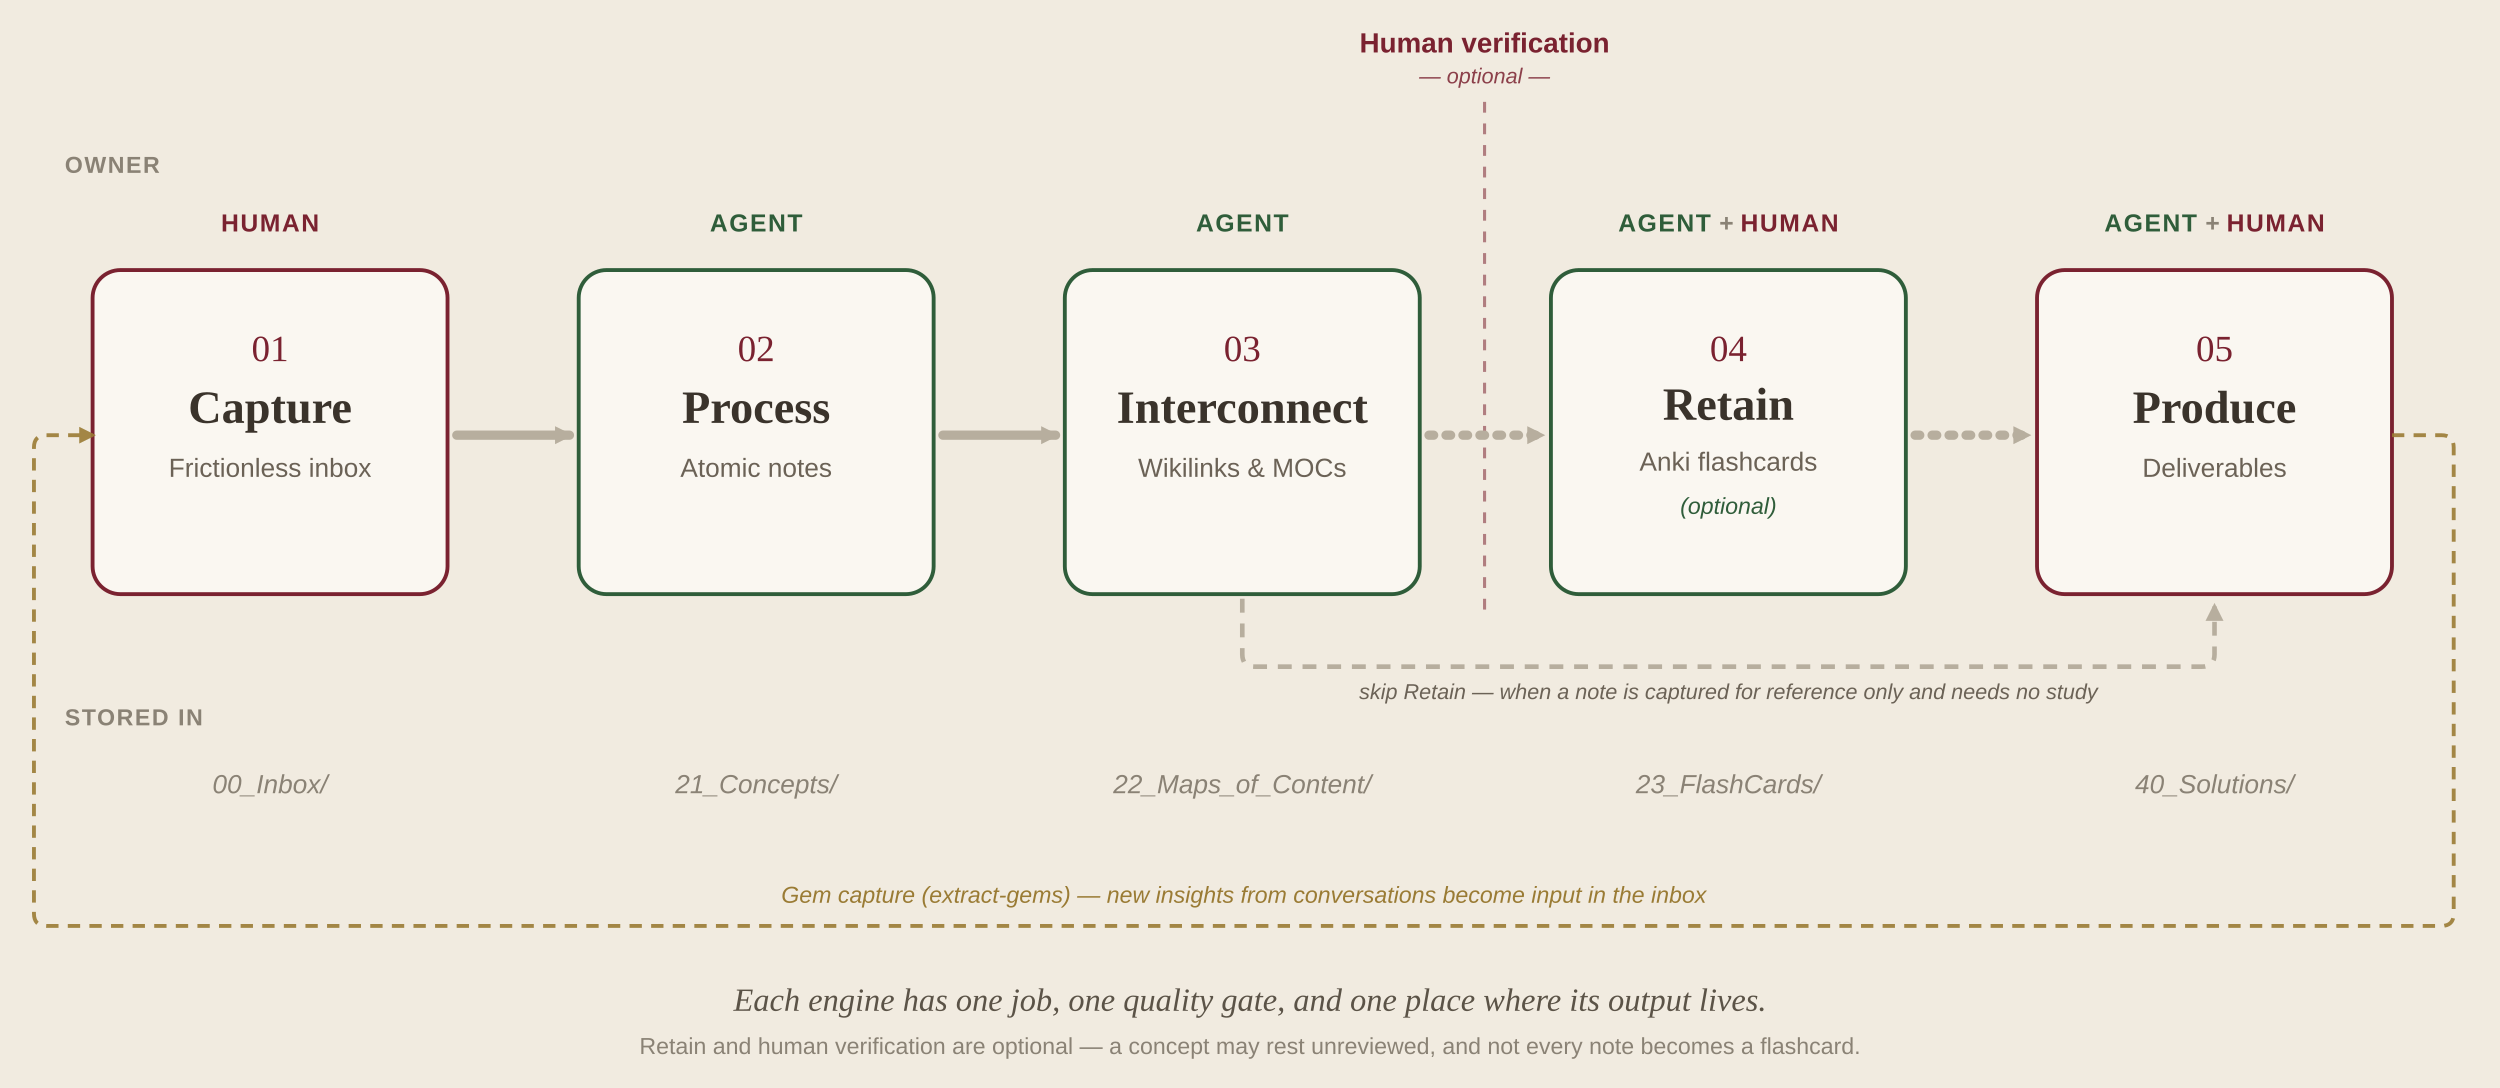
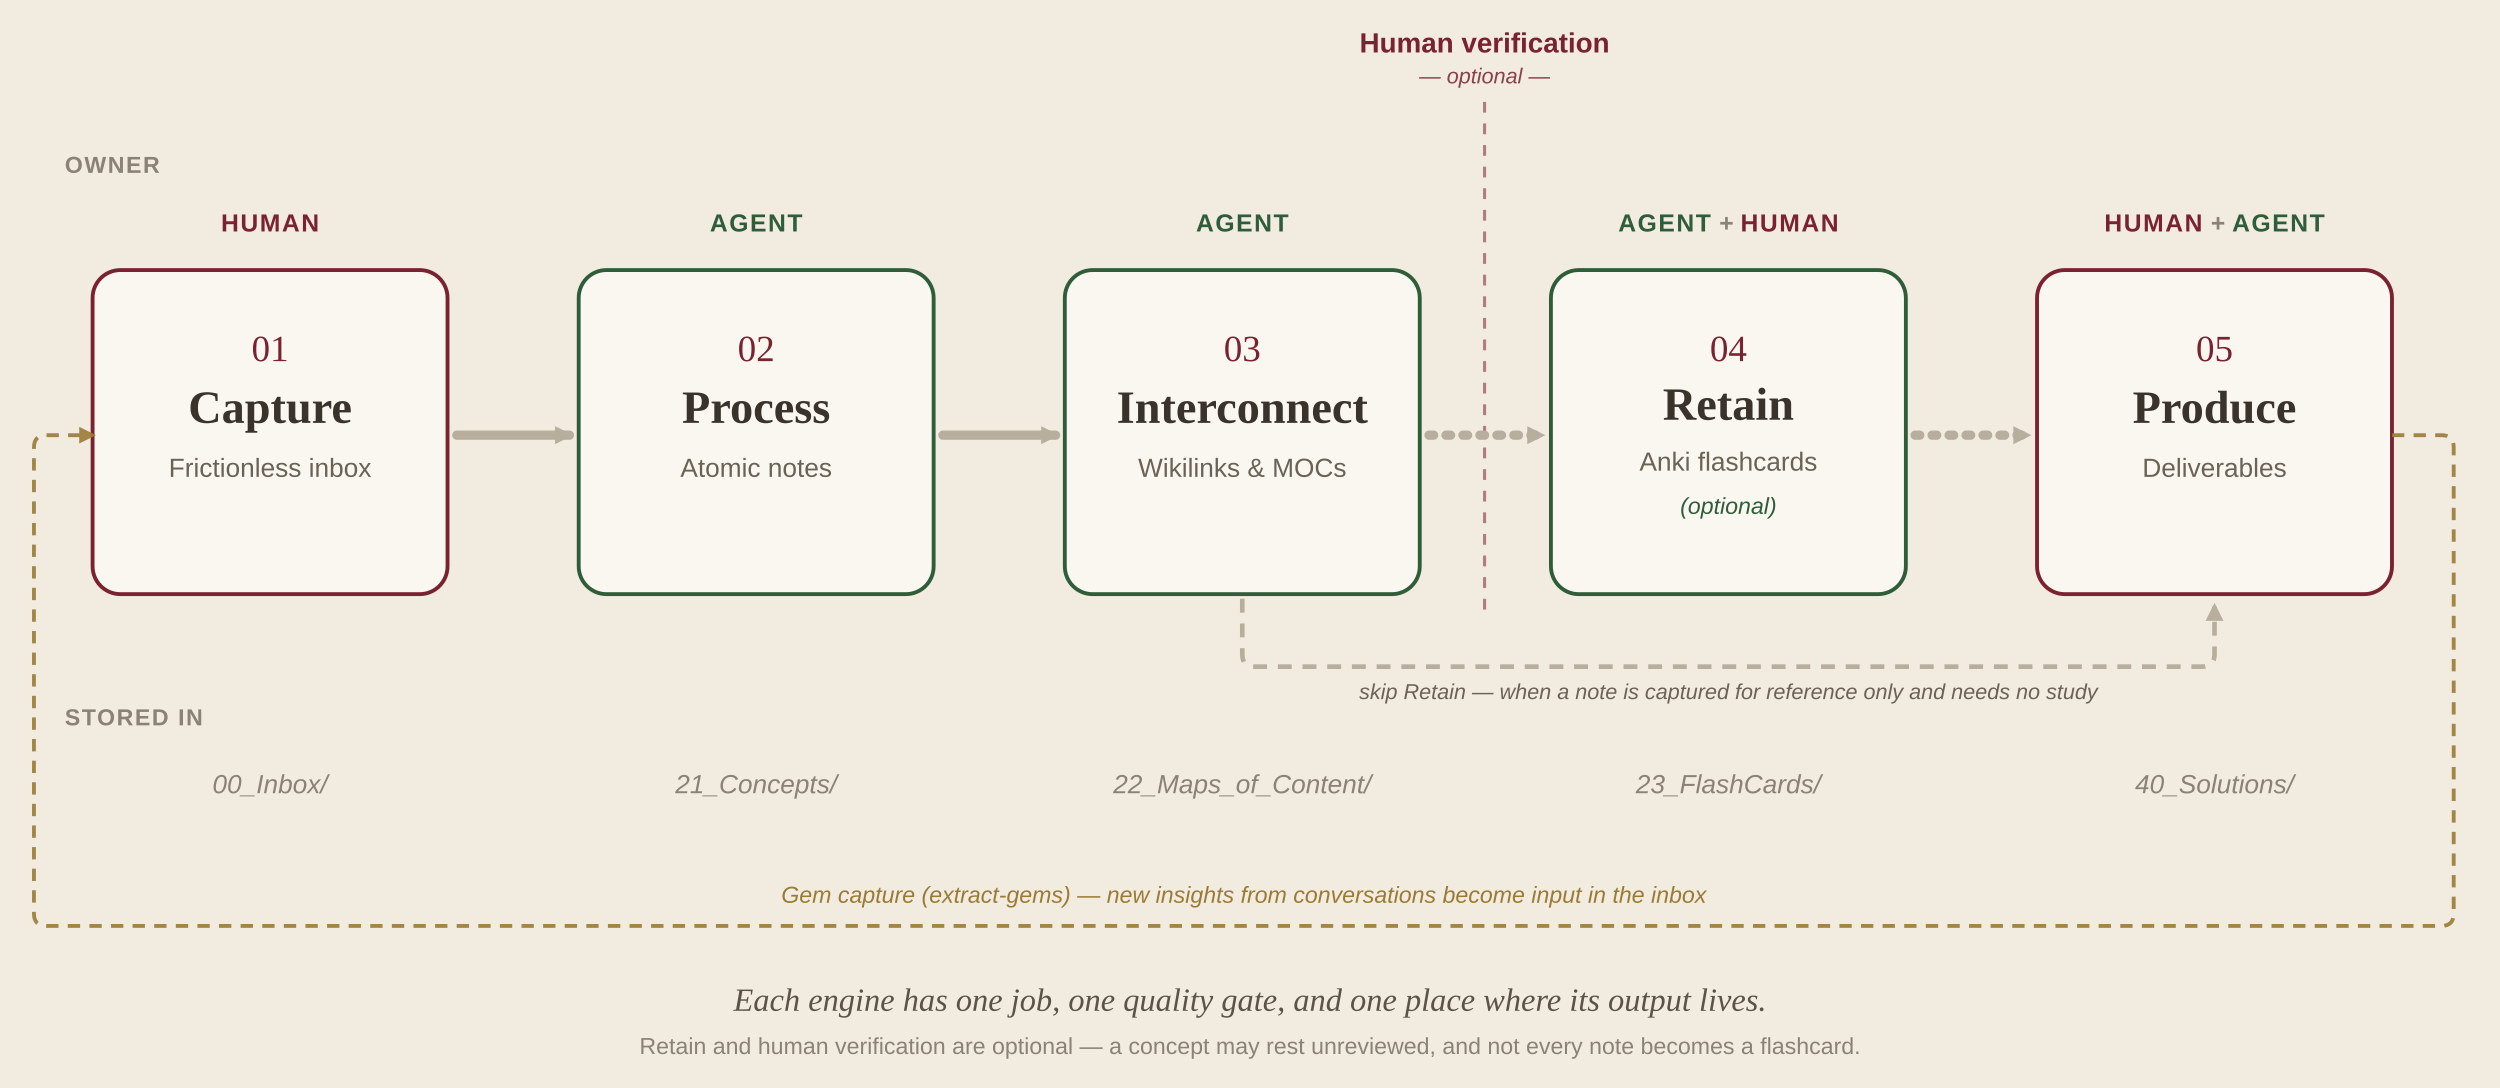
<svg xmlns="http://www.w3.org/2000/svg" viewBox="0 0 1620 705" font-family="Georgia, 'Times New Roman', serif">
  <defs>
    <marker id="arrow" viewBox="0 0 12 12" refX="9" refY="6" markerWidth="14" markerHeight="14" orient="auto" markerUnits="userSpaceOnUse">
      <path d="M1,1 L11,6 L1,11 z" fill="#b7ae9e" />
    </marker>
    <marker id="arrowGem" viewBox="0 0 12 12" refX="9" refY="6" markerWidth="13" markerHeight="13" orient="auto" markerUnits="userSpaceOnUse">
      <path d="M1,1 L11,6 L1,11 z" fill="#9a7b34" />
    </marker>
  </defs>
  <rect x="0" y="0" width="1620" height="705" fill="#f1ebe0" />
  <text x="42" y="112" font-family="'Segoe UI', Arial, sans-serif" font-size="15" font-weight="bold" letter-spacing="1" fill="#8a8275">OWNER</text>
  <text x="42" y="470" font-family="'Segoe UI', Arial, sans-serif" font-size="15" font-weight="bold" letter-spacing="1" fill="#8a8275">STORED IN</text>
  <line x1="962" y1="66" x2="962" y2="400" stroke="#7a2230" stroke-width="2" stroke-dasharray="7 7" opacity="0.55" />
  <text x="962" y="34" text-anchor="middle" font-family="'Segoe UI', Arial, sans-serif" font-size="18" font-weight="bold" fill="#7a2230">Human verification</text>
  <text x="962" y="54" text-anchor="middle" font-family="'Segoe UI', Arial, sans-serif" font-size="14" font-style="italic" fill="#7a2230" opacity="0.85">— optional —</text>
  <text x="175" y="150" text-anchor="middle" font-family="'Segoe UI', Arial, sans-serif" font-size="16" font-weight="bold" letter-spacing="1" fill="#7a2230">HUMAN</text>
  <text x="490" y="150" text-anchor="middle" font-family="'Segoe UI', Arial, sans-serif" font-size="16" font-weight="bold" letter-spacing="1" fill="#2f5d3a">AGENT</text>
  <text x="805" y="150" text-anchor="middle" font-family="'Segoe UI', Arial, sans-serif" font-size="16" font-weight="bold" letter-spacing="1" fill="#2f5d3a">AGENT</text>
  <text x="1120" y="150" text-anchor="middle" font-family="'Segoe UI', Arial, sans-serif" font-size="16" font-weight="bold" letter-spacing="1" fill="#2f5d3a">AGENT <tspan fill="#8a8275">+</tspan>
    <tspan fill="#7a2230">HUMAN</tspan>
  </text>
-   <text x="1435" y="150" text-anchor="middle" font-family="'Segoe UI', Arial, sans-serif" font-size="16" font-weight="bold" letter-spacing="1" fill="#2f5d3a">AGENT <tspan fill="#8a8275">+</tspan>
-     <tspan fill="#7a2230">HUMAN</tspan>
+   <text x="1435" y="150" text-anchor="middle" font-family="'Segoe UI', Arial, sans-serif" font-size="16" font-weight="bold" letter-spacing="1" fill="#7a2230">HUMAN <tspan fill="#8a8275">+</tspan>
+     <tspan fill="#2f5d3a">AGENT</tspan>
  </text>
  <rect x="60" y="175" width="230" height="210" rx="18" fill="#faf7f1" stroke="#7a2230" stroke-width="2.5" />
  <text x="175" y="234" text-anchor="middle" font-size="24" fill="#7a2230">01</text>
  <text x="175" y="274" text-anchor="middle" font-size="30" font-weight="600" fill="#3a332b">Capture</text>
  <text x="175" y="309" text-anchor="middle" font-family="'Segoe UI', Arial, sans-serif" font-size="17" fill="#6b6256">Frictionless inbox</text>
  <rect x="375" y="175" width="230" height="210" rx="18" fill="#faf7f1" stroke="#2f5d3a" stroke-width="2.5" />
  <text x="490" y="234" text-anchor="middle" font-size="24" fill="#7a2230">02</text>
  <text x="490" y="274" text-anchor="middle" font-size="30" font-weight="600" fill="#3a332b">Process</text>
  <text x="490" y="309" text-anchor="middle" font-family="'Segoe UI', Arial, sans-serif" font-size="17" fill="#6b6256">Atomic notes</text>
  <rect x="690" y="175" width="230" height="210" rx="18" fill="#faf7f1" stroke="#2f5d3a" stroke-width="2.5" />
  <text x="805" y="234" text-anchor="middle" font-size="24" fill="#7a2230">03</text>
  <text x="805" y="274" text-anchor="middle" font-size="30" font-weight="600" fill="#3a332b">Interconnect</text>
  <text x="805" y="309" text-anchor="middle" font-family="'Segoe UI', Arial, sans-serif" font-size="17" fill="#6b6256">Wikilinks &amp; MOCs</text>
  <rect x="1005" y="175" width="230" height="210" rx="18" fill="#faf7f1" stroke="#2f5d3a" stroke-width="2.5" />
  <text x="1120" y="234" text-anchor="middle" font-size="24" fill="#7a2230">04</text>
  <text x="1120" y="272" text-anchor="middle" font-size="30" font-weight="600" fill="#3a332b">Retain</text>
  <text x="1120" y="305" text-anchor="middle" font-family="'Segoe UI', Arial, sans-serif" font-size="17" fill="#6b6256">Anki flashcards</text>
  <text x="1120" y="333" text-anchor="middle" font-family="'Segoe UI', Arial, sans-serif" font-size="15" font-style="italic" fill="#2f5d3a">(optional)</text>
  <rect x="1320" y="175" width="230" height="210" rx="18" fill="#faf7f1" stroke="#7a2230" stroke-width="2.5" />
  <text x="1435" y="234" text-anchor="middle" font-size="24" fill="#7a2230">05</text>
  <text x="1435" y="274" text-anchor="middle" font-size="30" font-weight="600" fill="#3a332b">Produce</text>
  <text x="1435" y="309" text-anchor="middle" font-family="'Segoe UI', Arial, sans-serif" font-size="17" fill="#6b6256">Deliverables</text>
  <line x1="296" y1="282" x2="369" y2="282" stroke="#b7ae9e" stroke-width="6" stroke-linecap="round" marker-end="url(#arrow)" />
  <line x1="611" y1="282" x2="684" y2="282" stroke="#b7ae9e" stroke-width="6" stroke-linecap="round" marker-end="url(#arrow)" />
  <line x1="926" y1="282" x2="999" y2="282" stroke="#b7ae9e" stroke-width="6" stroke-linecap="round" stroke-dasharray="3 8" marker-end="url(#arrow)" />
  <line x1="1241" y1="282" x2="1314" y2="282" stroke="#b7ae9e" stroke-width="6" stroke-linecap="round" stroke-dasharray="3 8" marker-end="url(#arrow)" />
  <path d="M805,388 V424 Q805,432 813,432 H1427 Q1435,432 1435,424 V393" fill="none" stroke="#b7ae9e" stroke-width="3" stroke-dasharray="9 7" marker-end="url(#arrow)" />
  <text x="1120" y="453" text-anchor="middle" font-family="'Segoe UI', Arial, sans-serif" font-size="14" font-style="italic" fill="#6b6256">skip Retain — when a note is captured for reference only and needs no study</text>
  <text x="175" y="514" text-anchor="middle" font-family="'Segoe UI', Arial, sans-serif" font-size="17" font-style="italic" fill="#8a8275">00_Inbox/</text>
  <text x="490" y="514" text-anchor="middle" font-family="'Segoe UI', Arial, sans-serif" font-size="17" font-style="italic" fill="#8a8275">21_Concepts/</text>
  <text x="805" y="514" text-anchor="middle" font-family="'Segoe UI', Arial, sans-serif" font-size="17" font-style="italic" fill="#8a8275">22_Maps_of_Content/</text>
  <text x="1120" y="514" text-anchor="middle" font-family="'Segoe UI', Arial, sans-serif" font-size="17" font-style="italic" fill="#8a8275">23_FlashCards/</text>
  <text x="1435" y="514" text-anchor="middle" font-family="'Segoe UI', Arial, sans-serif" font-size="17" font-style="italic" fill="#8a8275">40_Solutions/</text>
  <path d="M1550,282 H1582 Q1590,282 1590,290 V592 Q1590,600 1582,600 H30 Q22,600 22,592 V290 Q22,282 30,282 H60" fill="none" stroke="#9a7b34" stroke-width="2.5" stroke-dasharray="8 6" opacity="0.9" marker-end="url(#arrowGem)" />
  <text x="806" y="585" text-anchor="middle" font-family="'Segoe UI', Arial, sans-serif" font-size="15" font-style="italic" fill="#9a7b34">Gem capture (extract-gems) — new insights from conversations become input in the inbox</text>
  <text x="810" y="655" text-anchor="middle" font-size="21" font-style="italic" fill="#5b5347">Each engine has one job, one quality gate, and one place where its output lives.</text>
  <text x="810" y="683" text-anchor="middle" font-family="'Segoe UI', Arial, sans-serif" font-size="15" fill="#8a8275">Retain and human verification are optional — a concept may rest unreviewed, and not every note becomes a flashcard.</text>
</svg>
